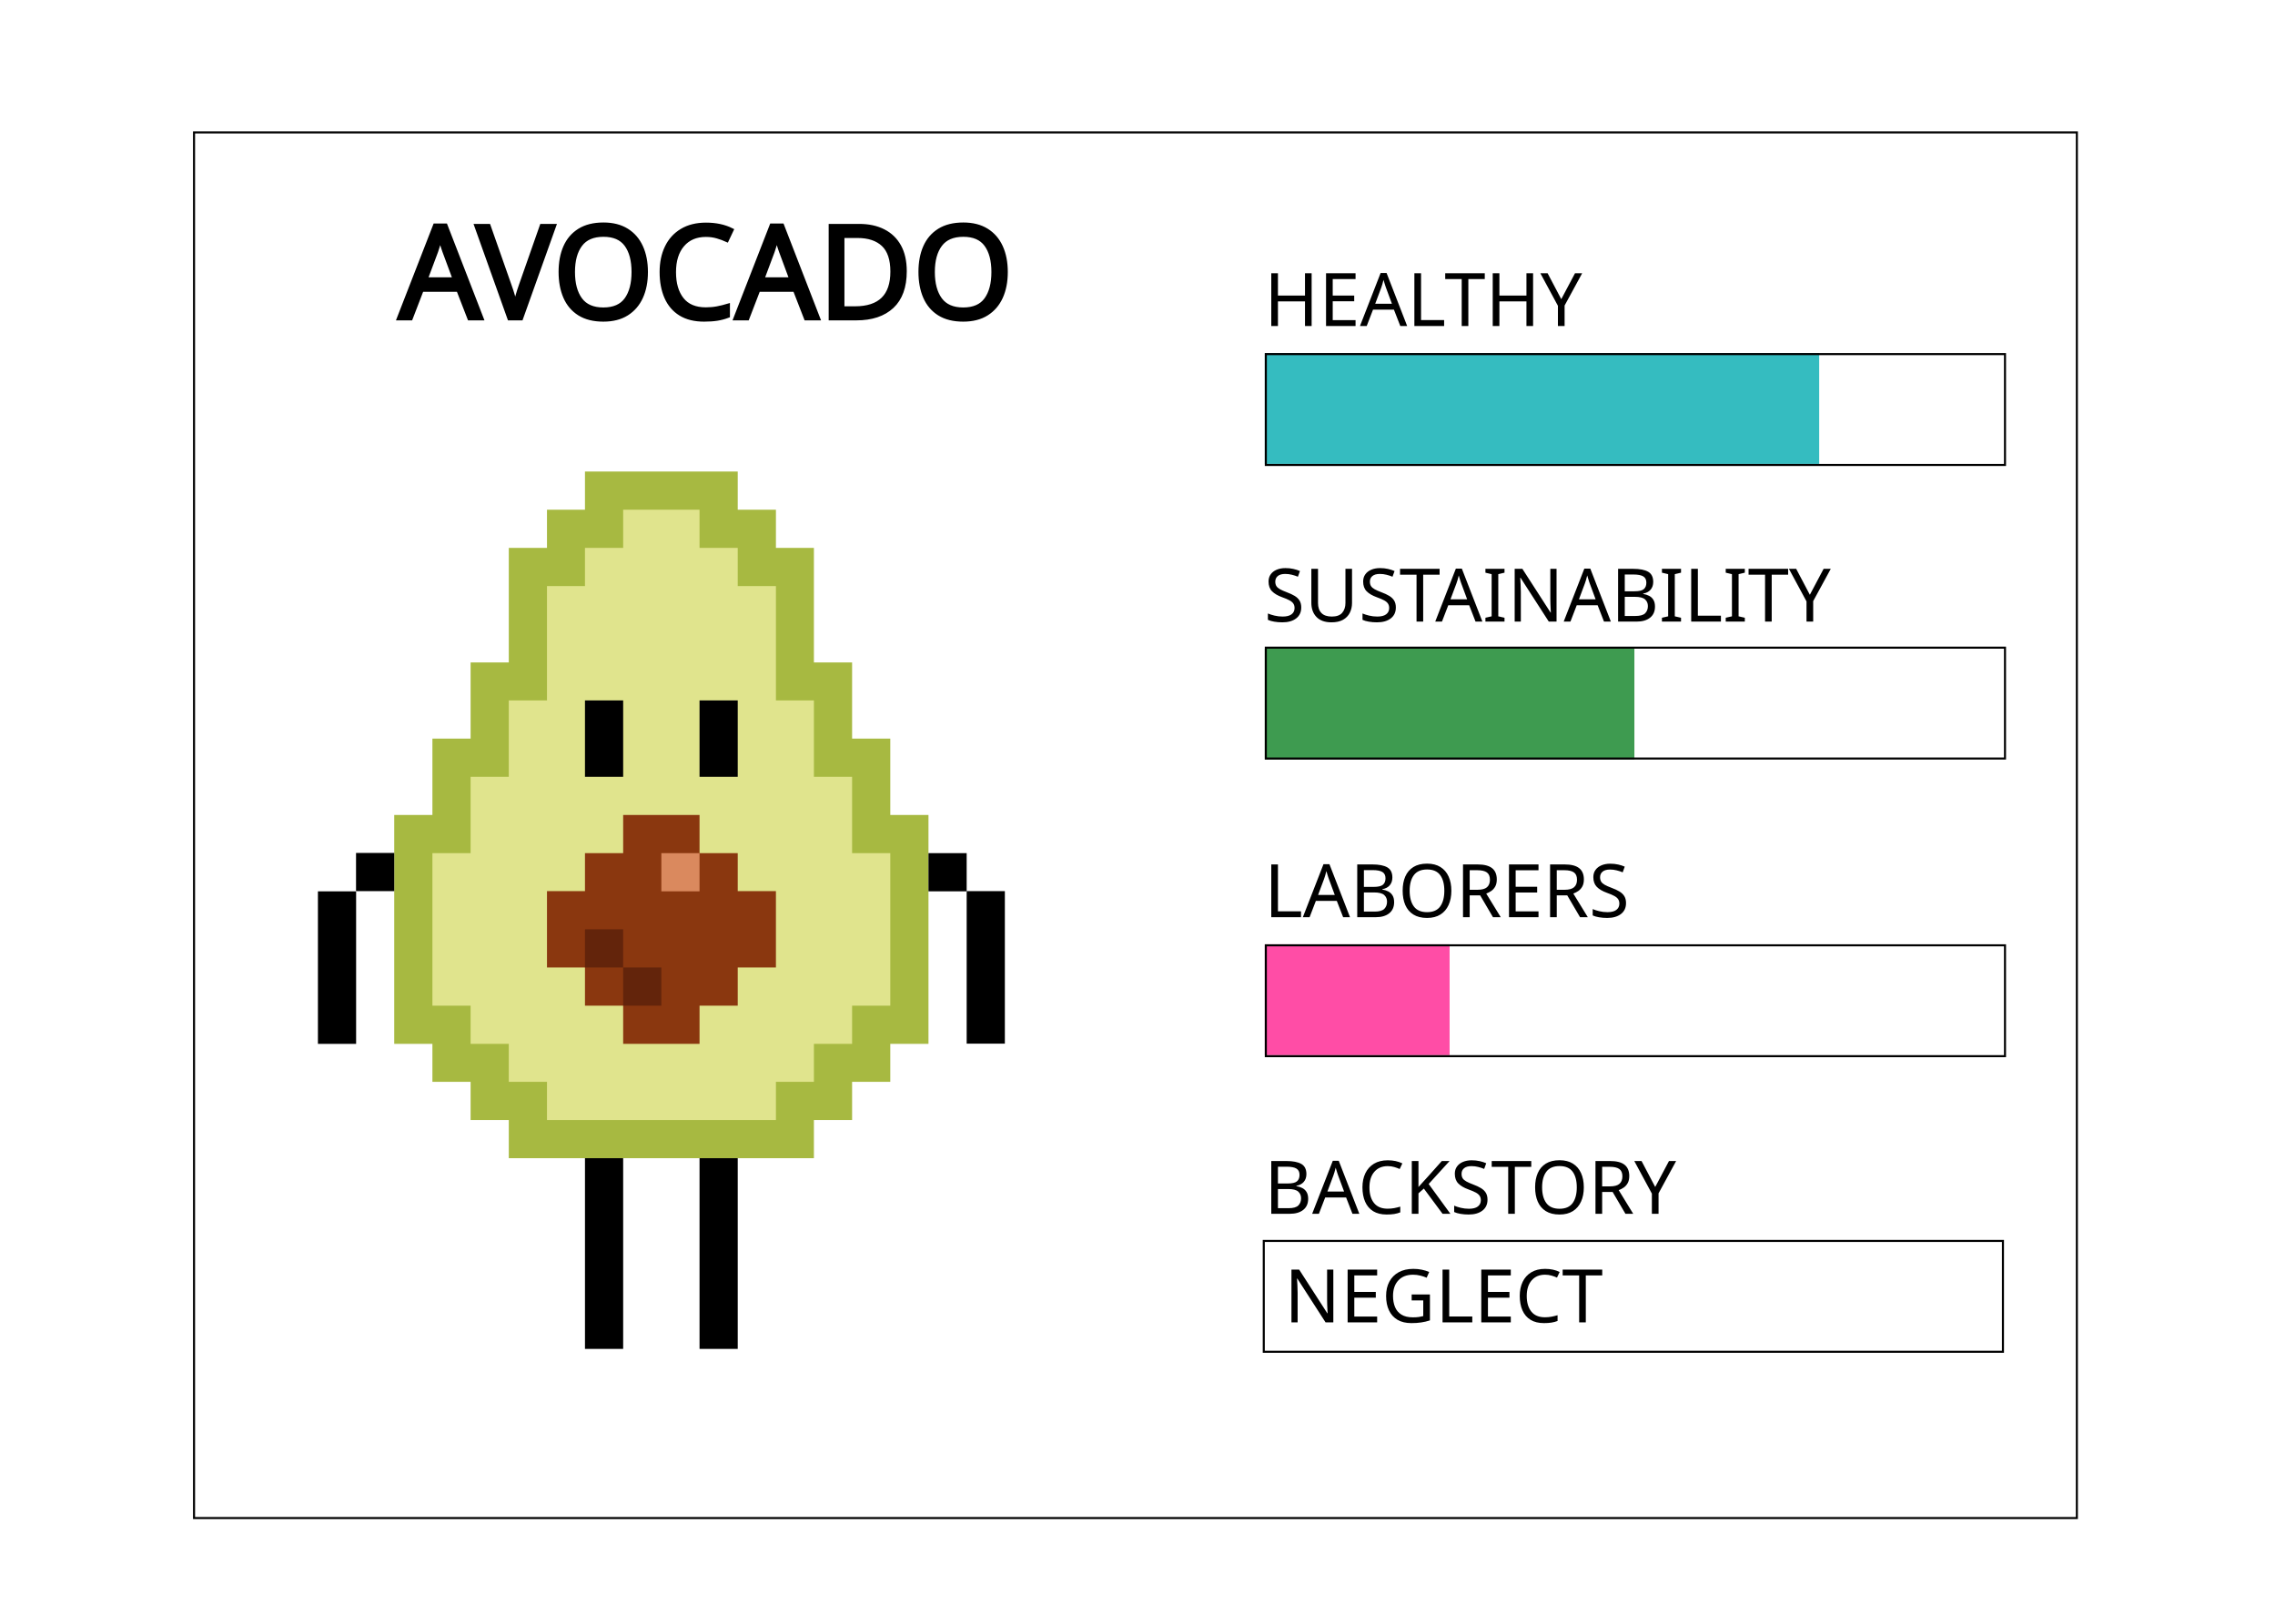
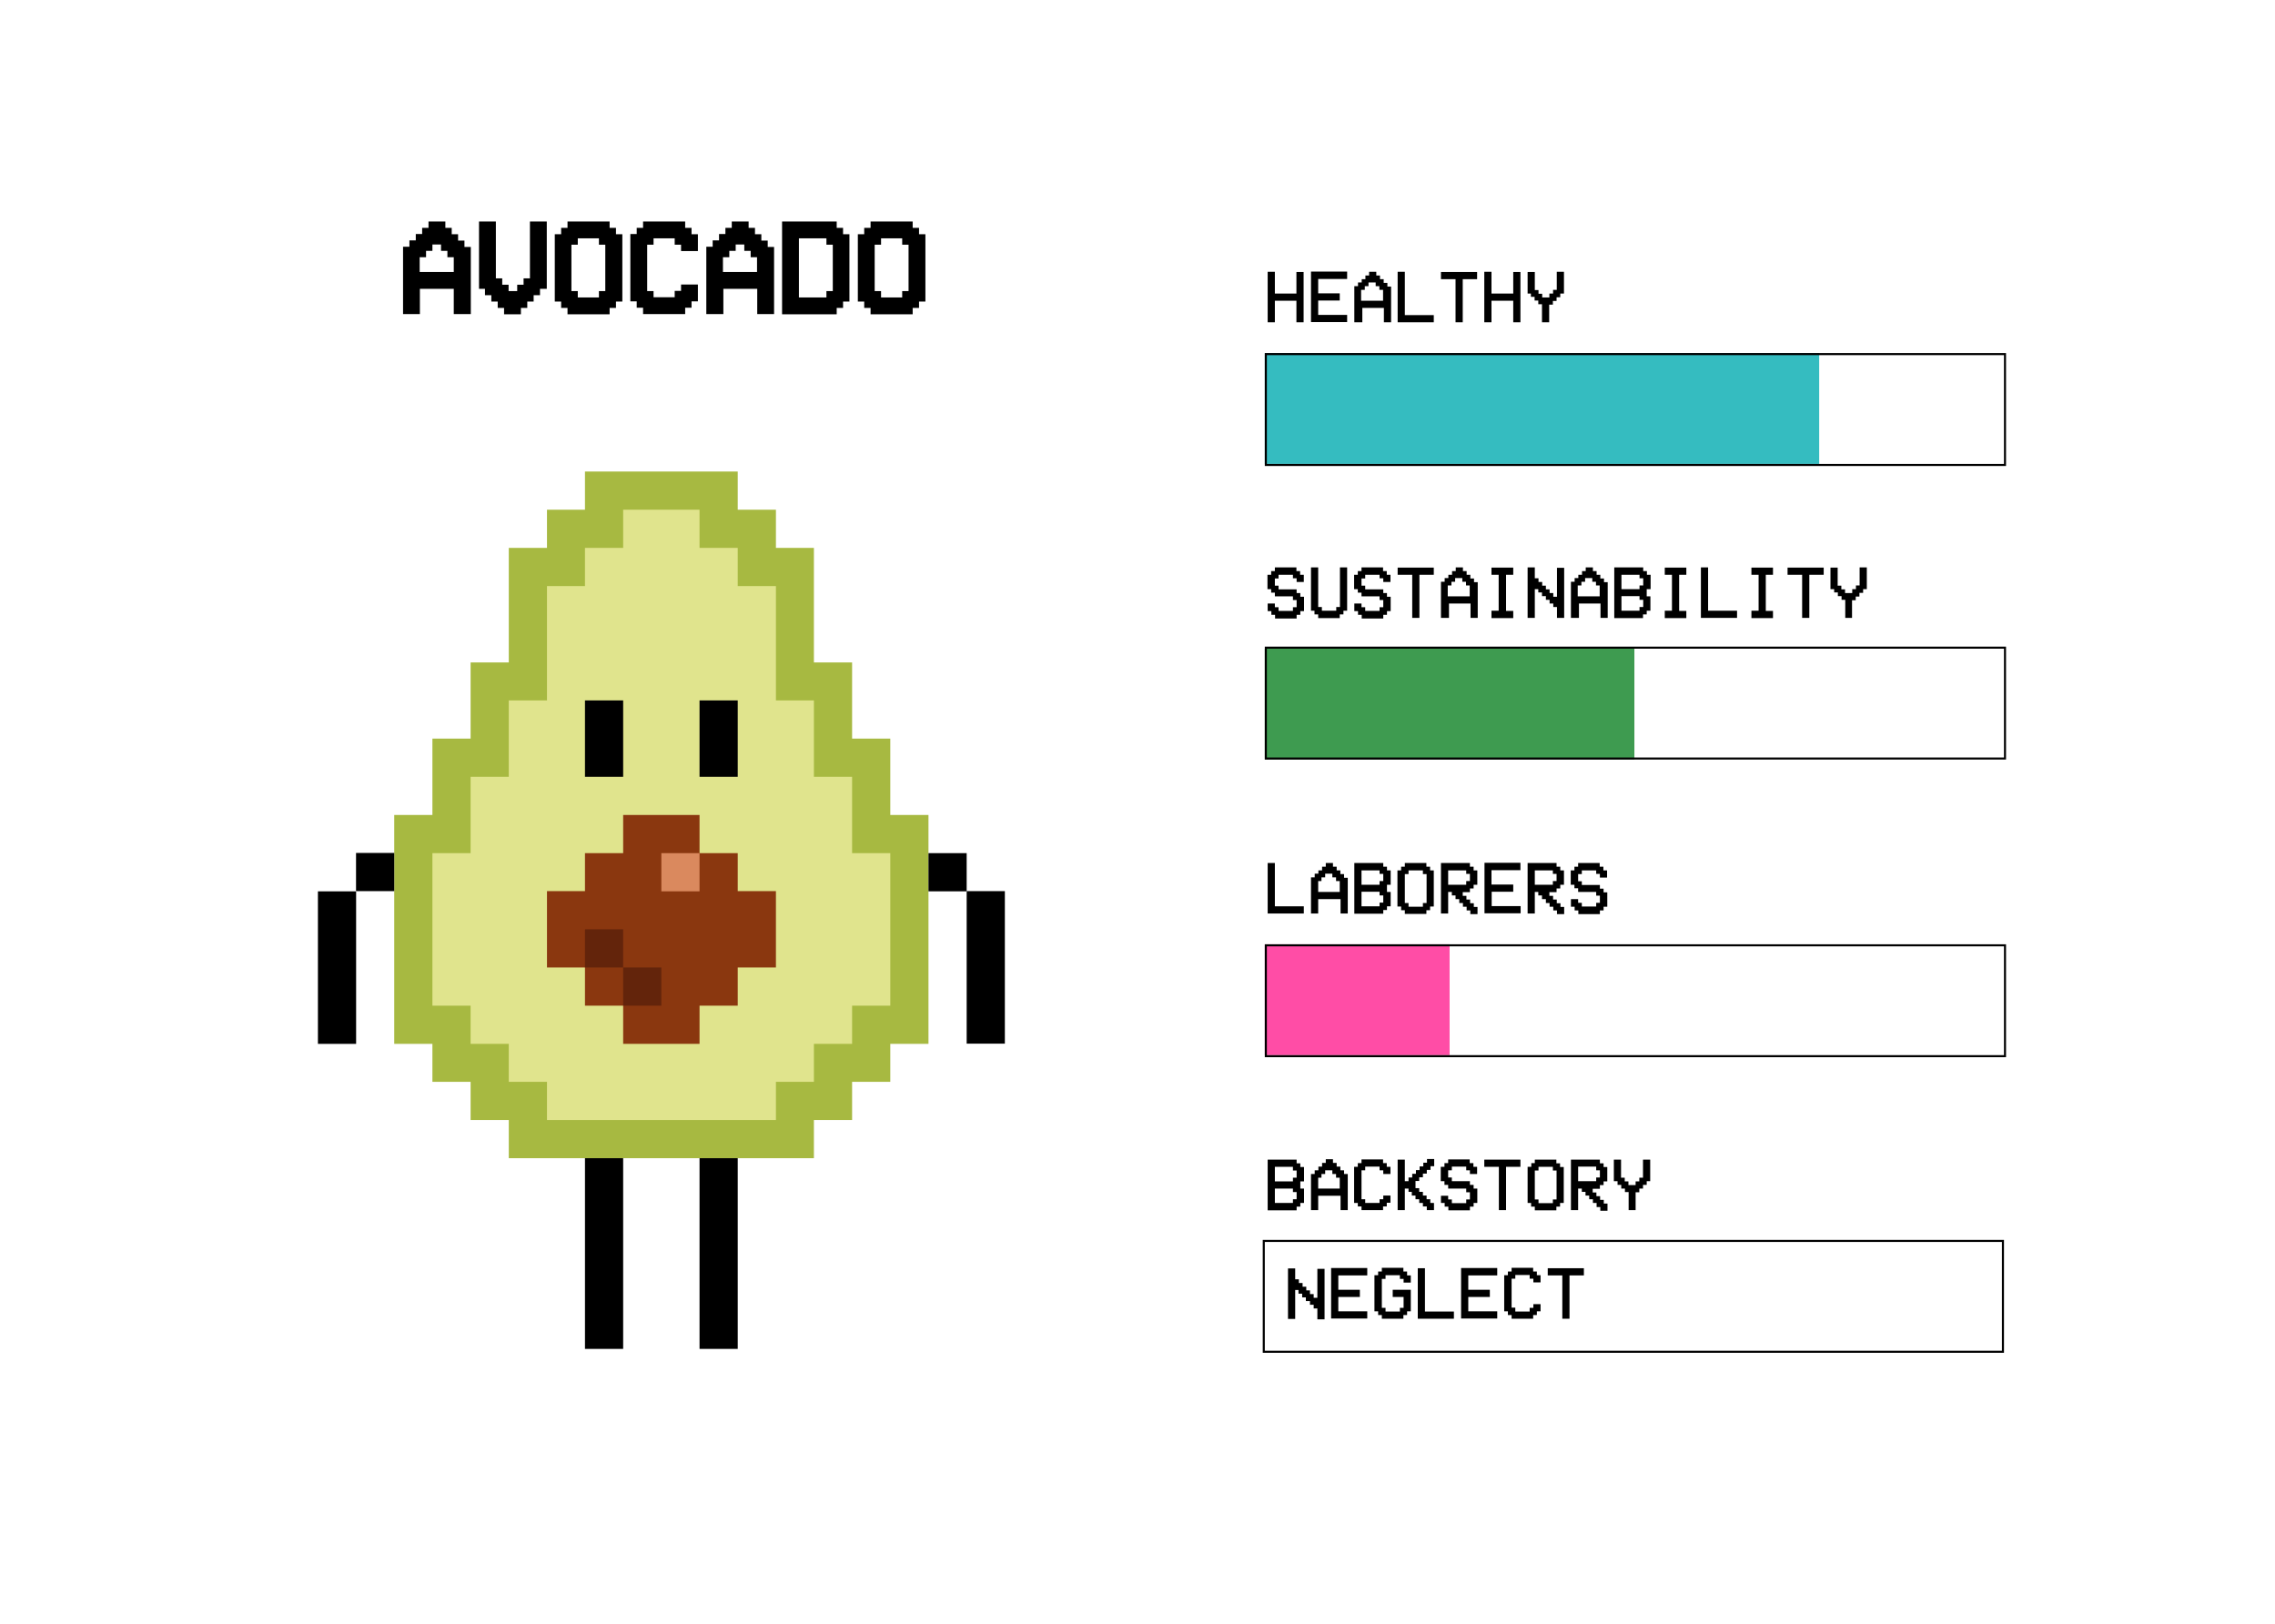
<svg xmlns="http://www.w3.org/2000/svg" version="1.1" x="0px" y="0px" viewBox="0 0 1108 791" style="enable-background:new 0 0 1108 791;" xml:space="preserve">
  <style type="text/css">
	.st0{fill:#A7B941;}
	.st1{fill:#E0E48D;}
	.st2{fill:#8A370F;}
	.st3{fill:#DA895E;}
	.st4{fill:#63240B;}
	.st5{opacity:0.51;fill:#606060;}
	.st6{fill:none;stroke:#EB1C24;stroke-width:10;stroke-miterlimit:10;}
	.st7{opacity:0.51;fill:#D8D8D8;}
	.st8{opacity:0.53;fill:#3E9B50;}
	.st9{opacity:0.53;fill:#F5C032;}
	.st10{opacity:0.53;fill:#E8222E;}
	.st11{opacity:0.53;fill:#FF8039;}
	.st12{fill:#35BCC0;}
	.st13{fill:#FF4DA6;}
	.st14{fill:#3E9B50;}
	.st15{fill:#FF8039;}
	.st16{fill:#E8222E;}
	.st17{fill:#F5C032;}
- 	.st18{fill:none;}
- 	.st19{font-family:'VCROSDMono';}
- 	.st20{font-size:36px;}
- 	.st21{fill:#305937;}
- 	.st22{fill:#133415;}
- 	.st23{fill:#608D62;}
- 	.st24{fill:#6F6252;}
- 	.st25{fill:#32A00D;}
- 	.st26{fill:#DC0000;}
- 	.st27{fill:#AE0002;}
- 	.st28{fill:#FF7A69;}
- 	.st29{fill:#426024;}
- 	.st30{fill:#649238;}
- 	.st31{fill:#D08333;}
- 	.st32{fill:#EAD1A4;}
- 	.st33{fill:#FFDE01;}
- 	.st34{stroke:#000000;stroke-width:2;stroke-miterlimit:10;}
- 	.st35{font-size:63px;}
- 	.st36{fill:none;stroke:#000000;stroke-miterlimit:10;}
+ 	.st18{fill:#305937;}
+ 	.st19{fill:#133415;}
+ 	.st20{fill:#608D62;}
+ 	.st21{fill:#6F6252;}
+ 	.st22{fill:#32A00D;}
+ 	.st23{fill:#DC0000;}
+ 	.st24{fill:#AE0002;}
+ 	.st25{fill:#FF7A69;}
+ 	.st26{fill:#426024;}
+ 	.st27{fill:#649238;}
+ 	.st28{fill:#D08333;}
+ 	.st29{fill:#EAD1A4;}
+ 	.st30{fill:#FFDE01;}
+ 	.st31{stroke:#000000;stroke-width:2;stroke-miterlimit:10;}
+ 	.st32{fill:none;stroke:#000000;stroke-miterlimit:10;}
</style>
  <g id="layout">
</g>
  <g id="FOOD">
    <g>
      <g>
        <polygon class="st0" points="433.6,397 433.6,378.4 433.6,359.8 415,359.8 415,322.7 396.4,322.7 396.4,266.9 377.9,266.9      377.9,248.3 359.3,248.3 359.3,229.7 284.9,229.7 284.9,248.3 266.4,248.3 266.4,266.9 247.8,266.9 247.8,322.7 229.2,322.7      229.2,359.8 210.6,359.8 210.6,378.4 210.6,397 192,397 192,508.5 210.6,508.5 210.6,527 229.2,527 229.2,545.6 247.8,545.6      247.8,564.2 303.5,564.2 340.7,564.2 396.4,564.2 396.4,545.6 415,545.6 415,527 433.6,527 433.6,508.5 452.2,508.5 452.2,397         " />
        <polygon class="st1" points="415,415.6 415,378.4 396.4,378.4 396.4,341.2 377.9,341.2 377.9,285.5 359.3,285.5 359.3,266.9      340.7,266.9 340.7,248.3 303.5,248.3 303.5,266.9 284.9,266.9 284.9,285.5 266.4,285.5 266.4,341.2 247.8,341.2 247.8,378.4      229.2,378.4 229.2,415.6 210.6,415.6 210.6,489.9 229.2,489.9 229.2,508.5 247.8,508.5 247.8,527 266.4,527 266.4,545.6      284.9,545.6 303.5,545.6 340.7,545.6 359.3,545.6 377.9,545.6 377.9,527 396.4,527 396.4,508.5 415,508.5 415,489.9 433.6,489.9      433.6,415.6    " />
        <polygon class="st2" points="377.9,434.1 359.3,434.1 359.3,415.6 340.7,415.6 340.7,397 303.5,397 303.5,415.6 284.9,415.6      284.9,434.1 266.4,434.1 266.4,471.3 284.9,471.3 284.9,489.9 303.5,489.9 303.5,508.5 340.7,508.5 340.7,489.9 359.3,489.9      359.3,471.3 377.9,471.3    " />
        <rect x="322.1" y="415.6" class="st3" width="18.6" height="18.6" />
      </g>
      <rect x="284.9" y="452.7" class="st4" width="18.6" height="18.6" />
      <rect x="303.5" y="471.3" class="st4" width="18.6" height="18.6" />
      <g>
        <rect x="284.9" y="341.2" width="18.6" height="37.2" />
      </g>
      <g>
        <rect x="340.7" y="341.2" width="18.6" height="37.2" />
      </g>
      <rect x="284.9" y="564.2" width="18.6" height="92.9" />
      <rect x="340.7" y="564.2" width="18.6" height="92.9" />
      <rect x="452.2" y="415.6" width="18.6" height="18.6" />
      <rect x="470.8" y="434.1" width="18.6" height="74.3" />
      <rect x="173.5" y="415.6" transform="matrix(-1 -4.483448e-11 4.483448e-11 -1 365.5007 849.6993)" width="18.6" height="18.6" />
      <rect x="154.9" y="434.1" transform="matrix(-1 -4.493262e-11 4.493262e-11 -1 328.3375 942.6074)" width="18.6" height="74.3" />
    </g>
    <rect x="616" y="316" class="st14" width="180" height="54" />
    <rect x="616" y="172" class="st12" width="270" height="54" />
    <rect x="616" y="460" class="st13" width="90" height="54" />
-     <rect x="625.5" y="604" class="st18" width="350.5" height="54" />
-     <text transform="matrix(1 0 0 1 625.4979 644.176)" class="st19 st20">NEGLECT</text>
+     <g>
+       <path d="M630.8,628.4v14.1h-3.5v-24.6h3.5v5.3h1.8v1.8h1.8v1.8h1.8v1.8h1.8v1.8h1.8v1.8h1.8v-14.1h3.5v24.6h-3.5v-5.3h-1.8v-1.8    h-1.8v-1.8H636v-1.8h-1.8v-1.8h-1.8v-1.8H630.8z" />
+       <path d="M665.9,617.8v3.5h-14.1v7h10.5v3.5h-10.5v7h14.1v3.5h-17.6v-24.6H665.9z" />
+       <path d="M685.3,621.3h1.8v3.5h-3.5v-1.8h-1.8v-1.8h-7v1.8H673v14.1h1.8v1.8h7v-1.8h1.8v-5.3h-5.3v-3.5h8.8v10.5h-1.8v1.8h-1.8v1.8    H673v-1.8h-1.8v-1.8h-1.8v-17.6h1.8v-1.8h1.8v-1.8h10.5v1.8h1.8V621.3z" />
+       <path d="M690.5,642.4v-24.6h3.5v21.1h14.1v3.5H690.5z" />
+       <path d="M729.2,617.8v3.5h-14.1v7h10.5v3.5h-10.5v7h14.1v3.5h-17.6v-24.6H729.2z" />
+       <path d="M738,638.9h7v-1.8h1.8v-1.8h3.5v3.5h-1.8v1.8h-1.8v1.8h-10.5v-1.8h-1.8v-1.8h-1.8v-17.6h1.8v-1.8h1.8v-1.8h10.5v1.8h1.8    v1.8h1.8v3.5h-3.5v-1.8H745v-1.8h-7v1.8h-1.8v14.1h1.8V638.9z" />
+       <path d="M760.8,621.3h-7v-3.5h17.6v3.5h-7v21.1h-3.5V621.3z" />
+     </g>
  </g>
  <g id="top_lines">
-     <rect x="94" y="64" class="st18" width="459" height="136" />
-     <text transform="matrix(1 0 0 1 194.301 155.0576)" class="st34 st19 st35">AVOCADO</text>
-     <rect x="615.7" y="542" class="st18" width="369.3" height="72.2" />
-     <text transform="matrix(1 0 0 1 615.6678 591.2823)" class="st19 st20">BACKSTORY</text>
-     <rect x="615.7" y="253.5" class="st18" width="360.3" height="72.2" />
-     <text transform="matrix(1 0 0 1 615.6678 302.8017)" class="st19 st20">SUSTAINABILITY</text>
-     <rect x="615.7" y="109.5" class="st18" width="360.3" height="72.2" />
-     <text transform="matrix(1 0 0 1 615.6678 158.8017)" class="st19 st20">HEALTHY</text>
-     <rect x="615.7" y="397.5" class="st18" width="360.3" height="72.2" />
-     <text transform="matrix(1 0 0 1 615.6678 446.8017)" class="st19 st20">LABORERS</text>
-     <rect x="94.5" y="64.5" class="st36" width="917" height="675" />
-     <rect x="616.5" y="172.5" class="st36" width="360" height="54" />
-     <rect x="616.5" y="315.5" class="st36" width="360" height="54" />
-     <rect x="616.5" y="460.5" class="st36" width="360" height="54" />
-     <rect x="615.5" y="604.5" class="st36" width="360" height="54" />
+     <g>
+       <path class="st31" d="M203.5,152h-6.2v-30.8h3.1v-3.1h3.1v-3.1h3.1V112h3.1v-3.1h6.2v3.1h3.1v3.1h3.1v3.1h3.1v3.1h3.1V152H222    v-12.3h-18.5V152z M203.5,133.5H222v-9.2h-3.1v-3.1h-3.1v-3.1h-6.2v3.1h-3.1v3.1h-3.1V133.5z" />
+       <path class="st31" d="M237.4,139.7h-3.1v-30.8h6.2v27.7h3.1v3.1h3.1v3.1h6.2v-3.1h3.1v-3.1h3.1v-27.7h6.2v30.8H262v3.1h-3.1v3.1    h-3.1v3.1h-3.1v3.1h-6.2v-3.1h-3.1v-3.1h-3.1v-3.1h-3.1V139.7z" />
+       <path class="st31" d="M277.4,112v-3.1h18.5v3.1h3.1v3.1h3.1v30.8h-3.1v3.1h-3.1v3.1h-18.5v-3.1h-3.1v-3.1h-3.1v-30.8h3.1V112    H277.4z M292.7,115.1h-12.3v3.1h-3.1v24.6h3.1v3.1h12.3v-3.1h3.1v-24.6h-3.1V115.1z" />
+       <path class="st31" d="M317.3,145.8h12.3v-3.1h3.1v-3.1h6.2v6.2h-3.1v3.1h-3.1v3.1h-18.5v-3.1h-3.1v-3.1h-3.1v-30.8h3.1V112h3.1    v-3.1h18.5v3.1h3.1v3.1h3.1v6.2h-6.2v-3.1h-3.1v-3.1h-12.3v3.1h-3.1v24.6h3.1V145.8z" />
+       <path class="st31" d="M351.2,152H345v-30.8h3.1v-3.1h3.1v-3.1h3.1V112h3.1v-3.1h6.2v3.1h3.1v3.1h3.1v3.1h3.1v3.1h3.1V152h-6.2    v-12.3h-18.5V152z M351.2,133.5h18.5v-9.2h-3.1v-3.1h-3.1v-3.1h-6.2v3.1h-3.1v3.1h-3.1V133.5z" />
+       <path class="st31" d="M381.9,152v-43.1h24.6v3.1h3.1v3.1h3.1v30.8h-3.1v3.1h-3.1v3.1H381.9z M388.1,115.1v30.8h15.4v-3.1h3.1    v-24.6h-3.1v-3.1H388.1z" />
+       <path class="st31" d="M425,112v-3.1h18.5v3.1h3.1v3.1h3.1v30.8h-3.1v3.1h-3.1v3.1H425v-3.1h-3.1v-3.1h-3.1v-30.8h3.1V112H425z     M440.4,115.1h-12.3v3.1H425v24.6h3.1v3.1h12.3v-3.1h3.1v-24.6h-3.1V115.1z" />
+     </g>
+     <g>
+       <path d="M617.4,589.5v-24.6h14.1v1.8h1.8v1.8h1.8v7h-1.8v3.5h1.8v7h-1.8v1.8h-1.8v1.8H617.4z M620.9,575.5h8.8v-1.8h1.8v-3.5h-1.8    v-1.8h-8.8V575.5z M620.9,586h8.8v-1.8h1.8v-3.5h-1.8V579h-8.8V586z" />
+       <path d="M642,589.5h-3.5v-17.6h1.8v-1.8h1.8v-1.8h1.8v-1.8h1.8v-1.8h3.5v1.8h1.8v1.8h1.8v1.8h1.8v1.8h1.8v17.6h-3.5v-7H642V589.5z     M642,579h10.5v-5.3h-1.8v-1.8h-1.8v-1.8h-3.5v1.8h-1.8v1.8H642V579z" />
+       <path d="M664.9,586h7v-1.8h1.8v-1.8h3.5v3.5h-1.8v1.8h-1.8v1.8h-10.5v-1.8h-1.8V586h-1.8v-17.6h1.8v-1.8h1.8v-1.8h10.5v1.8h1.8    v1.8h1.8v3.5h-3.5v-1.8h-1.8v-1.8h-7v1.8h-1.8v14.1h1.8V586z" />
+       <path d="M684.2,579v10.5h-3.5v-24.6h3.5v10.5h1.8v-1.8h1.8v-1.8h1.8v-1.8h1.8v-1.8h1.8v-1.8h1.8v-1.8h3.5v3.5h-1.8v1.8h-1.8v1.8    H693v1.8h-1.8v1.8h-1.8v3.5h1.8v1.8h1.8v1.8h1.8v1.8h1.8v1.8h1.8v3.5h-3.5v-1.8H693V586h-1.8v-1.8h-1.8v-1.8h-1.8v-1.8H686V579    H684.2z" />
+       <path d="M717.6,568.4h1.8v3.5h-3.5v-1.8h-1.8v-1.8h-7v1.8h-1.8v3.5h1.8v1.8h8.8v1.8h1.8v1.8h1.8v7h-1.8v1.8h-1.8v1.8h-10.5v-1.8    h-1.8V586h-1.8v-3.5h3.5v1.8h1.8v1.8h7v-1.8h1.8v-3.5h-1.8V579h-8.8v-1.8h-1.8v-1.8h-1.8v-7h1.8v-1.8h1.8v-1.8h10.5v1.8h1.8V568.4    z" />
+       <path d="M729.9,568.4h-7v-3.5h17.6v3.5h-7v21.1h-3.5V568.4z" />
+       <path d="M747.5,566.7v-1.8h10.5v1.8h1.8v1.8h1.8V586h-1.8v1.8h-1.8v1.8h-10.5v-1.8h-1.8V586H744v-17.6h1.8v-1.8H747.5z     M756.3,568.4h-7v1.8h-1.8v14.1h1.8v1.8h7v-1.8h1.8v-14.1h-1.8V568.4z" />
+       <path d="M770.4,579h-1.8v10.5h-3.5v-24.6h14.1v1.8h1.8v1.8h1.8v7h-1.8v1.8h-1.8v1.8h-3.5v1.8h1.8v1.8h1.8v1.8h1.8v1.8h1.8v3.5    h-3.5v-1.8h-1.8V586h-1.8v-1.8h-1.8v-1.8h-1.8v-1.8h-1.8V579z M768.6,568.4v7h8.8v-1.8h1.8v-3.5h-1.8v-1.8H768.6z" />
+       <path d="M796.7,589.5h-3.5v-8.8h-1.8V579h-1.8v-1.8h-1.8v-1.8h-1.8v-10.5h3.5v8.8h1.8v1.8h1.8v1.8h3.5v-1.8h1.8v-1.8h1.8v-8.8h3.5    v10.5H802v1.8h-1.8v1.8h-1.8v1.8h-1.8V589.5z" />
+     </g>
+     <g>
+       <path d="M633.2,280h1.8v3.5h-3.5v-1.8h-1.8V280h-7v1.8h-1.8v3.5h1.8v1.8h8.8v1.8h1.8v1.8h1.8v7h-1.8v1.8h-1.8v1.8h-10.5v-1.8h-1.8    v-1.8h-1.8V294h3.5v1.8h1.8v1.8h7v-1.8h1.8v-3.5h-1.8v-1.8h-8.8v-1.8h-1.8V287h-1.8v-7h1.8v-1.8h1.8v-1.8h10.5v1.8h1.8V280z" />
+       <path d="M640.3,297.5h-1.8v-21.1h3.5v19.3h1.8v1.8h7v-1.8h1.8v-19.3h3.5v21.1h-1.8v1.8h-1.8v1.8H642v-1.8h-1.8V297.5z" />
+       <path d="M675.4,280h1.8v3.5h-3.5v-1.8h-1.8V280h-7v1.8h-1.8v3.5h1.8v1.8h8.8v1.8h1.8v1.8h1.8v7h-1.8v1.8h-1.8v1.8h-10.5v-1.8h-1.8    v-1.8h-1.8V294h3.5v1.8h1.8v1.8h7v-1.8h1.8v-3.5h-1.8v-1.8h-8.8v-1.8h-1.8V287h-1.8v-7h1.8v-1.8h1.8v-1.8h10.5v1.8h1.8V280z" />
+       <path d="M687.7,280h-7v-3.5h17.6v3.5h-7V301h-3.5V280z" />
+       <path d="M705.3,301h-3.5v-17.6h1.8v-1.8h1.8V280h1.8v-1.8h1.8v-1.8h3.5v1.8h1.8v1.8h1.8v1.8h1.8v1.8h1.8V301h-3.5v-7h-10.5V301z     M705.3,290.5h10.5v-5.3h-1.8v-1.8h-1.8v-1.8h-3.5v1.8h-1.8v1.8h-1.8V290.5z" />
+       <path d="M726.4,301v-3.5h3.5V280h-3.5v-3.5H737v3.5h-3.5v17.6h3.5v3.5H726.4z" />
+       <path d="M747.5,287V301H744v-24.6h3.5v5.3h1.8v1.8h1.8v1.8h1.8v1.8h1.8v1.8h1.8v1.8h1.8v-14.1h3.5V301h-3.5v-5.3h-1.8V294h-1.8    v-1.8h-1.8v-1.8H751v-1.8h-1.8V287H747.5z" />
+       <path d="M768.6,301h-3.5v-17.6h1.8v-1.8h1.8V280h1.8v-1.8h1.8v-1.8h3.5v1.8h1.8v1.8h1.8v1.8h1.8v1.8h1.8V301h-3.5v-7h-10.5V301z     M768.6,290.5h10.5v-5.3h-1.8v-1.8h-1.8v-1.8h-3.5v1.8h-1.8v1.8h-1.8V290.5z" />
+       <path d="M786.2,301v-24.6h14.1v1.8h1.8v1.8h1.8v7H802v3.5h1.8v7H802v1.8h-1.8v1.8H786.2z M789.7,287h8.8v-1.8h1.8v-3.5h-1.8V280    h-8.8V287z M789.7,297.5h8.8v-1.8h1.8v-3.5h-1.8v-1.8h-8.8V297.5z" />
+       <path d="M810.8,301v-3.5h3.5V280h-3.5v-3.5h10.5v3.5h-3.5v17.6h3.5v3.5H810.8z" />
+       <path d="M828.4,301v-24.6h3.5v21.1h14.1v3.5H828.4z" />
+       <path d="M853,301v-3.5h3.5V280H853v-3.5h10.5v3.5H860v17.6h3.5v3.5H853z" />
+       <path d="M877.6,280h-7v-3.5h17.6v3.5h-7V301h-3.5V280z" />
+       <path d="M902.2,301h-3.5v-8.8h-1.8v-1.8h-1.8v-1.8h-1.8V287h-1.8v-10.5h3.5v8.8h1.8v1.8h1.8v1.8h3.5V287h1.8v-1.8h1.8v-8.8h3.5    V287h-1.8v1.8h-1.8v1.8h-1.8v1.8h-1.8V301z" />
+     </g>
+     <g>
+       <path d="M620.9,146.5V157h-3.5v-24.6h3.5V143h10.5v-10.5h3.5V157h-3.5v-10.5H620.9z" />
+       <path d="M656.1,132.4v3.5H642v7h10.5v3.5H642v7h14.1v3.5h-17.6v-24.6H656.1z" />
+       <path d="M663.1,157h-3.5v-17.6h1.8v-1.8h1.8V136h1.8v-1.8h1.8v-1.8h3.5v1.8h1.8v1.8h1.8v1.8h1.8v1.8h1.8V157h-3.5v-7h-10.5V157z     M663.1,146.5h10.5v-5.3h-1.8v-1.8h-1.8v-1.8h-3.5v1.8h-1.8v1.8h-1.8V146.5z" />
+       <path d="M680.7,157v-24.6h3.5v21.1h14.1v3.5H680.7z" />
+       <path d="M708.8,136h-7v-3.5h17.6v3.5h-7V157h-3.5V136z" />
+       <path d="M726.4,146.5V157h-3.5v-24.6h3.5V143H737v-10.5h3.5V157H737v-10.5H726.4z" />
+       <path d="M754.5,157H751v-8.8h-1.8v-1.8h-1.8v-1.8h-1.8V143H744v-10.5h3.5v8.8h1.8v1.8h1.8v1.8h3.5V143h1.8v-1.8h1.8v-8.8h3.5V143    h-1.8v1.8h-1.8v1.8h-1.8v1.8h-1.8V157z" />
+     </g>
+     <g>
+       <path d="M617.4,445v-24.6h3.5v21.1H635v3.5H617.4z" />
+       <path d="M642,445h-3.5v-17.6h1.8v-1.8h1.8V424h1.8v-1.8h1.8v-1.8h3.5v1.8h1.8v1.8h1.8v1.8h1.8v1.8h1.8V445h-3.5v-7H642V445z     M642,434.5h10.5v-5.3h-1.8v-1.8h-1.8v-1.8h-3.5v1.8h-1.8v1.8H642V434.5z" />
+       <path d="M659.6,445v-24.6h14.1v1.8h1.8v1.8h1.8v7h-1.8v3.5h1.8v7h-1.8v1.8h-1.8v1.8H659.6z M663.1,431h8.8v-1.8h1.8v-3.5h-1.8V424    h-8.8V431z M663.1,441.5h8.8v-1.8h1.8v-3.5h-1.8v-1.8h-8.8V441.5z" />
+       <path d="M684.2,422.2v-1.8h10.5v1.8h1.8v1.8h1.8v17.6h-1.8v1.8h-1.8v1.8h-10.5v-1.8h-1.8v-1.8h-1.8V424h1.8v-1.8H684.2z M693,424    h-7v1.8h-1.8v14.1h1.8v1.8h7v-1.8h1.8v-14.1H693V424z" />
+       <path d="M707.1,434.5h-1.8V445h-3.5v-24.6h14.1v1.8h1.8v1.8h1.8v7h-1.8v1.8h-1.8v1.8h-3.5v1.8h1.8v1.8h1.8v1.8h1.8v1.8h1.8v3.5    h-3.5v-1.8h-1.8v-1.8h-1.8v-1.8h-1.8V438h-1.8v-1.8h-1.8V434.5z M705.3,424v7h8.8v-1.8h1.8v-3.5h-1.8V424H705.3z" />
+       <path d="M740.5,420.4v3.5h-14.1v7H737v3.5h-10.5v7h14.1v3.5h-17.6v-24.6H740.5z" />
+       <path d="M749.3,434.5h-1.8V445H744v-24.6h14.1v1.8h1.8v1.8h1.8v7h-1.8v1.8h-1.8v1.8h-3.5v1.8h1.8v1.8h1.8v1.8h1.8v1.8h1.8v3.5    h-3.5v-1.8h-1.8v-1.8h-1.8v-1.8h-1.8V438H751v-1.8h-1.8V434.5z M747.5,424v7h8.8v-1.8h1.8v-3.5h-1.8V424H747.5z" />
+       <path d="M780.9,424h1.8v3.5h-3.5v-1.8h-1.8V424h-7v1.8h-1.8v3.5h1.8v1.8h8.8v1.8h1.8v1.8h1.8v7h-1.8v1.8h-1.8v1.8h-10.5v-1.8h-1.8    v-1.8h-1.8V438h3.5v1.8h1.8v1.8h7v-1.8h1.8v-3.5h-1.8v-1.8h-8.8v-1.8h-1.8V431h-1.8v-7h1.8v-1.8h1.8v-1.8h10.5v1.8h1.8V424z" />
+     </g>
+     <rect x="616.5" y="172.5" class="st32" width="360" height="54" />
+     <rect x="616.5" y="315.5" class="st32" width="360" height="54" />
+     <rect x="616.5" y="460.5" class="st32" width="360" height="54" />
+     <rect x="615.5" y="604.5" class="st32" width="360" height="54" />
  </g>
</svg>
